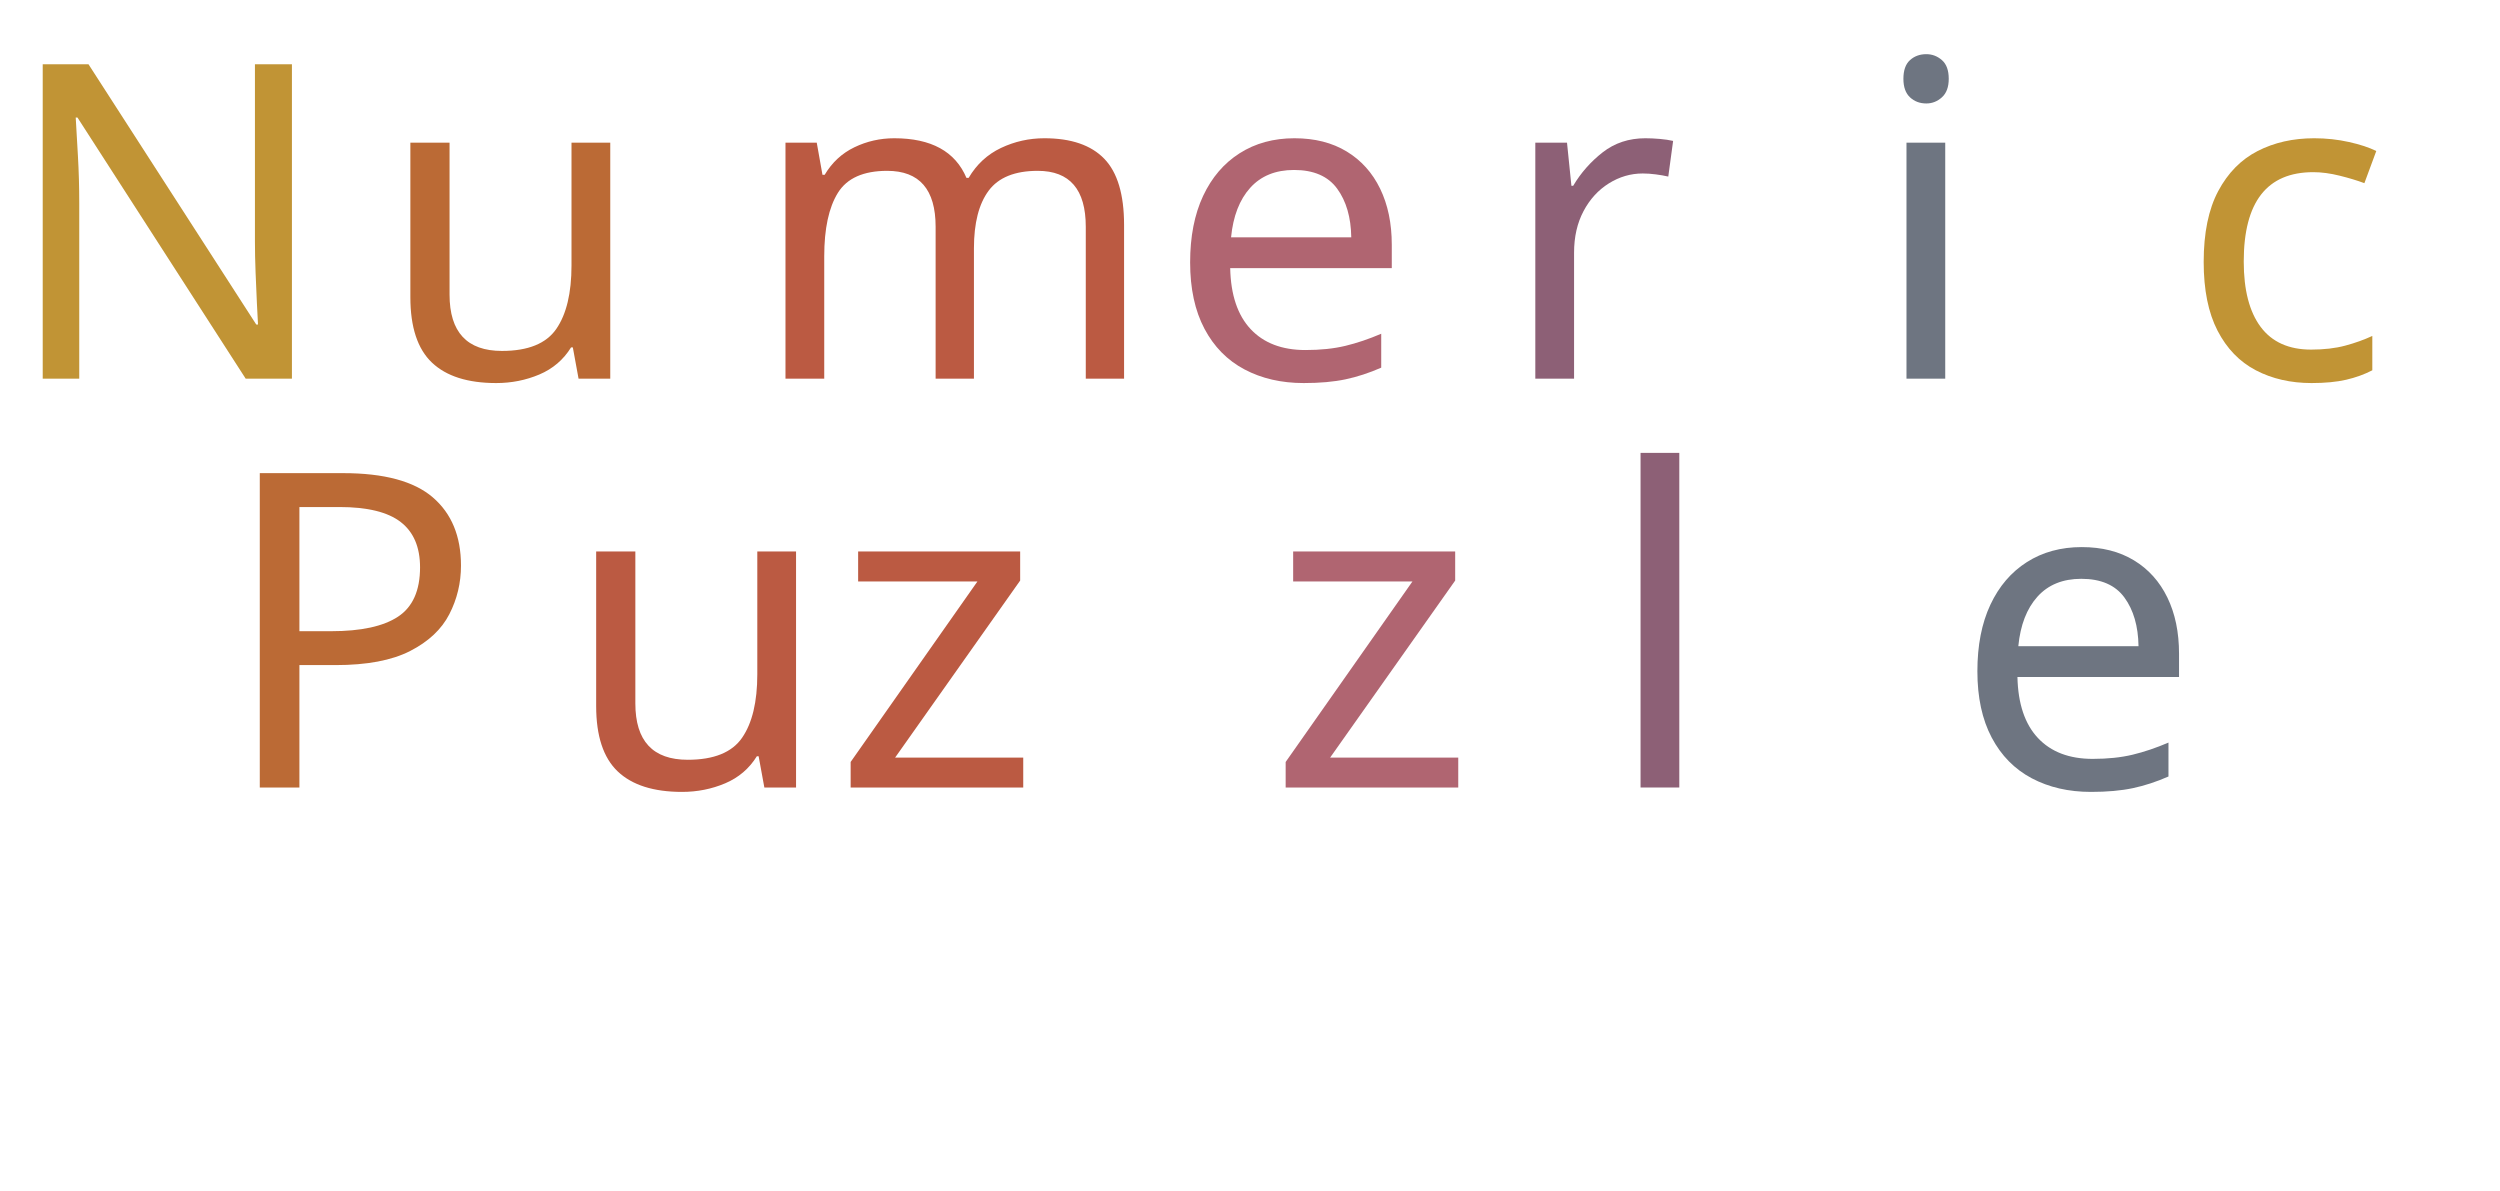
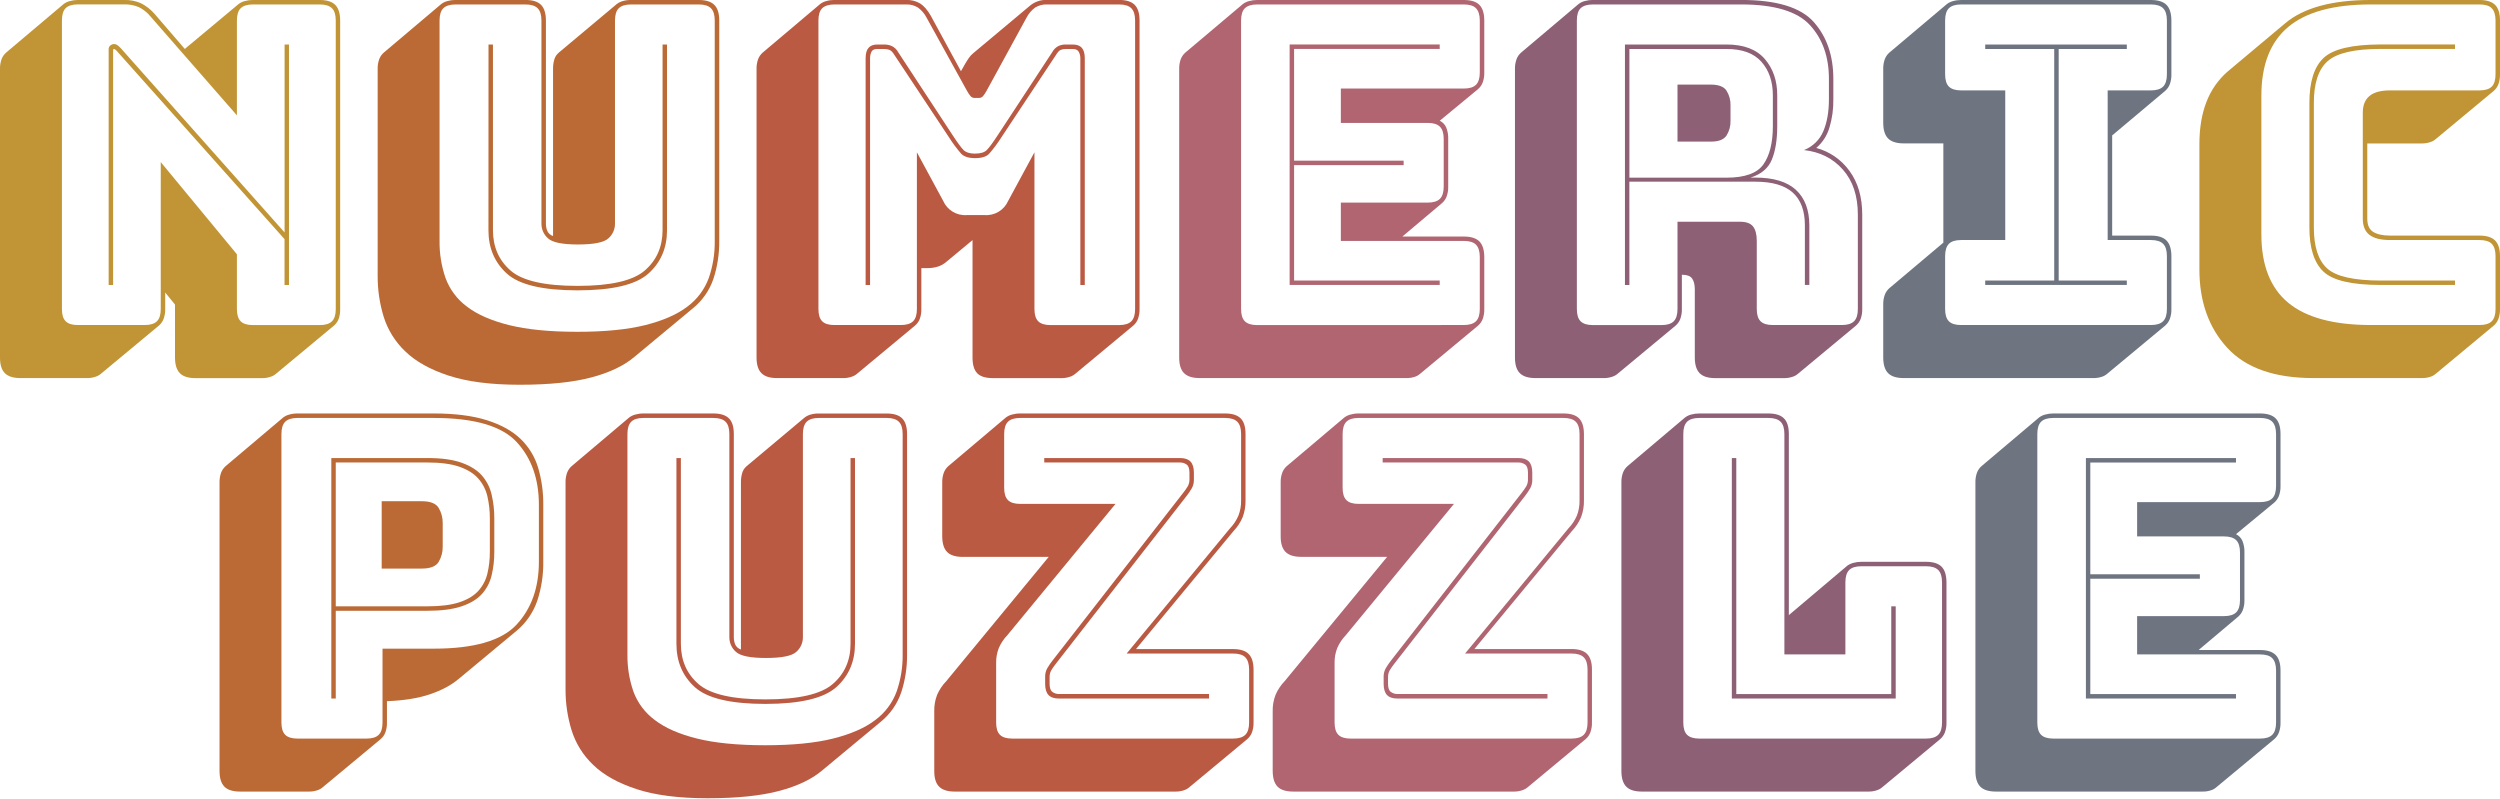
- <svg xmlns="http://www.w3.org/2000/svg" viewBox="0 0 1881.9 896.4">
+ <svg xmlns="http://www.w3.org/2000/svg" id="Capa_1" data-name="Capa 1" width="1860.69" height="594.12" viewBox="0 0 1860.69 594.12">
  <defs>
-     <style>.cls-1,.cls-2,.cls-3,.cls-4,.cls-5,.cls-6,.cls-7,.cls-8,.cls-9{isolation:isolate;}.cls-2,.cls-3,.cls-4,.cls-5,.cls-6,.cls-7,.cls-8,.cls-9{font-size:331.44px;font-family:BungeeShade-Regular, Bungee Shade;}.cls-2{fill:#c19435;}.cls-3,.cls-8{fill:#bb6a35;}.cls-4{fill:#bb5a42;}.cls-5{fill:#b06571;}.cls-6,.cls-9{fill:#8d6076;}.cls-7{fill:#6e7581;}.cls-8,.cls-9{letter-spacing:-0.01em;}</style>
+     <style>
+       .cls-1 {
+         isolation: isolate;
+       }
+ 
+       .cls-2 {
+         fill: #c19435;
+       }
+ 
+       .cls-3 {
+         fill: #bb6a35;
+       }
+ 
+       .cls-4 {
+         fill: #bb5a42;
+       }
+ 
+       .cls-5 {
+         fill: #b06571;
+       }
+ 
+       .cls-6 {
+         fill: #8d6076;
+       }
+ 
+       .cls-7 {
+         fill: #6e7581;
+       }
+     </style>
  </defs>
  <g id="Capa_2" data-name="Capa 2">
-     <g id="Capa_1-2" data-name="Capa 1">
+     <g id="Capa_1-2" data-name="Capa 1-2">
      <g id="Grupo_1" data-name="Grupo 1">
-         <g id="Numeric" class="cls-1">
-           <text class="cls-2" transform="translate(0 285.04)">N</text>
-           <text class="cls-3" transform="translate(282.72 285.04)">u</text>
-           <text class="cls-4" transform="translate(563.11 285.04)">m</text>
-           <text class="cls-5" transform="translate(877.65 285.04)">e</text>
-           <text class="cls-6" transform="translate(1127.55 285.04)">r</text>
-           <text class="cls-7" transform="translate(1406.95 285.04)">i</text>
-           <text class="cls-2" transform="translate(1640.61 285.04)">c</text>
+         <g id="Numeric">
+           <g class="cls-1">
+             <path class="cls-2" d="M133.24,285.37l-43.09,35.8A11.22,11.22,0,0,1,86,323.49a18.41,18.41,0,0,1-6.13,1H30.16q-7.95,0-11.6-3.64t-3.64-11.6V94.46a20.28,20.28,0,0,1,1.15-7.29,12.3,12.3,0,0,1,3.49-5L62.31,46.07a13,13,0,0,1,4.48-2.15,21.68,21.68,0,0,1,6.13-.83h34.47a29,29,0,0,1,12.26,2.32A33.4,33.4,0,0,1,129.59,53l22.87,26.52,40.11-33.48A12.93,12.93,0,0,1,197,43.92a21.73,21.73,0,0,1,6.13-.83h49.72q8,0,11.6,3.64t3.64,11.6V273.11A20.28,20.28,0,0,1,267,280.4a12.3,12.3,0,0,1-3.49,5l-43.08,35.8a11.27,11.27,0,0,1-4.15,2.32,18.37,18.37,0,0,1-6.13,1H160.42q-8,0-11.6-3.64t-3.65-11.6V269.79l-7.29-9v12.27a20.26,20.26,0,0,1-1.16,7.29A12.37,12.37,0,0,1,133.24,285.37ZM122.63,285q6.3,0,9.12-2.82t2.81-9.11V163.73l56.68,68.61v40.77q0,6.3,2.82,9.11t9.11,2.82h49.72q6.28,0,9.11-2.82t2.82-9.11V58.33q0-6.28-2.82-9.11c-1.88-1.87-4.92-2.82-9.11-2.82H203.17c-4.2,0-7.24,1-9.11,2.82s-2.82,4.92-2.82,9.11v70.6l-64.3-73.58a26,26,0,0,0-8.78-7,26.52,26.52,0,0,0-10.77-2H72.92c-4.2,0-7.24,1-9.12,2.82S61,54.14,61,58.33V273.11q0,6.3,2.82,9.11T72.92,285ZM104.73,78.88l122,137.22V76.23H230v179h-3.31V221.07L101.42,80.54a5.47,5.47,0,0,0-.83-.66,1.62,1.62,0,0,0-.83-.33.52.52,0,0,0-.49.33,1.35,1.35,0,0,0-.17.66V255.21H95.79V79.88a3.48,3.48,0,0,1,1.32-3,4.37,4.37,0,0,1,2.65-1,4.1,4.1,0,0,1,2.32.66A19.62,19.62,0,0,1,104.73,78.88Z" transform="translate(-14.92 -43.09)" />
+           </g>
+           <g class="cls-1">
+             <path class="cls-3" d="M401.71,329.45q-32.16,0-52.87-6.79t-32.31-18.07a60.36,60.36,0,0,1-16.08-25.85A102.3,102.3,0,0,1,296,248.58V94.46a20,20,0,0,1,1.16-7.29,12.18,12.18,0,0,1,3.48-5l42.75-36.13a13.08,13.08,0,0,1,4.48-2.15,21.68,21.68,0,0,1,6.13-.83h52q8,0,11.6,3.64t3.64,11.6V209.47a14.47,14.47,0,0,0,1,5.47,7.08,7.08,0,0,0,4.3,3.81V94.46a23.33,23.33,0,0,1,1-7.29,10,10,0,0,1,3-4.64l.33-.33L474,46.07a13.06,13.06,0,0,1,4.31-2.15,21.29,21.29,0,0,1,6.3-.83H535q7.95,0,11.6,3.64t3.64,11.6V222.4a88.69,88.69,0,0,1-4.31,28.17,48.24,48.24,0,0,1-15.57,22.21l-43.09,35.79q-11.61,9.94-32.15,15.41T401.71,329.45Zm145.17-107V58.33q0-6.28-2.82-9.11c-1.88-1.87-4.92-2.82-9.11-2.82H484.57c-4.2,0-7.24,1-9.12,2.82s-2.81,4.92-2.81,9.11V209.47a14.35,14.35,0,0,1-5,11.11q-5,4.47-22.53,4.47-17.25,0-22.21-4.47a14.34,14.34,0,0,1-5-11.11V58.33q0-6.28-2.82-9.11c-1.88-1.87-4.92-2.82-9.11-2.82H354c-4.2,0-7.24,1-9.11,2.82s-2.82,4.92-2.82,9.11V222.4a81.28,81.28,0,0,0,4.47,27.67,46.37,46.37,0,0,0,15.91,21.22q11.43,8.77,31.32,13.75t50.71,5q30.82,0,50.71-5t31.32-13.75a46.23,46.23,0,0,0,15.91-21.22A81,81,0,0,0,546.88,222.4ZM378.51,76.23h3.31V214.44q0,18.57,13.09,30t49.88,11.43q36.79,0,50-11.43t13.26-30V76.23h3.31V214.44q0,19.89-13.92,32.32t-52.7,12.43q-38.78,0-52.53-12.43t-13.75-32.32Z" transform="translate(-14.92 -43.09)" />
+           </g>
+           <g class="cls-1">
+             <path class="cls-4" d="M696,285.37l-43.09,35.8a11.3,11.3,0,0,1-4.14,2.32,18.41,18.41,0,0,1-6.13,1H593.27q-7.95,0-11.6-3.64T578,309.24V94.46a20.26,20.26,0,0,1,1.16-7.29,12.3,12.3,0,0,1,3.49-5l42.75-36.13a13,13,0,0,1,4.48-2.15,21.68,21.68,0,0,1,6.13-.83h53.36a19,19,0,0,1,10.44,2.65q4.14,2.65,7.79,8.95l22.54,41.43,3-5.3q1.32-2.32,2.82-4.48a16.55,16.55,0,0,1,3.14-3.48l42.76-35.79a18.52,18.52,0,0,1,12.26-4h53.7q7.95,0,11.6,3.64t3.64,11.6V273.11a20.26,20.26,0,0,1-1.16,7.29,12.18,12.18,0,0,1-3.48,5l-43.08,35.8a11.27,11.27,0,0,1-4.15,2.32,18.37,18.37,0,0,1-6.13,1H754q-8.29,0-11.77-3.64t-3.48-11.6v-87.5L719.22,238a17.93,17.93,0,0,1-6.13,3.48,25.82,25.82,0,0,1-8.12,1.16h-4.31v30.49a20.26,20.26,0,0,1-1.16,7.29A12.37,12.37,0,0,1,696,285.37ZM685.41,285q6.3,0,9.12-2.82t2.81-9.11V156.44l19.56,36.13a17.71,17.71,0,0,0,17.56,10.6h13.26a17.73,17.73,0,0,0,17.57-10.6l19.55-36.13V273.11q0,6.3,2.82,9.11t9.11,2.82h51.05q6.28,0,9.11-2.82t2.82-9.11V58.33q0-6.28-2.82-9.11c-1.88-1.87-4.92-2.82-9.11-2.82h-53.7a15.57,15.57,0,0,0-8.78,2.32,21.75,21.75,0,0,0-6.46,7.63l-29.5,54a26.7,26.7,0,0,1-2.82,4.31,4,4,0,0,1-3.15,1.33h-3a4,4,0,0,1-3.15-1.33,26,26,0,0,1-2.82-4.31l-29.83-54a21.65,21.65,0,0,0-6.46-7.63,15.57,15.57,0,0,0-8.78-2.32H636c-4.2,0-7.24,1-9.12,2.82s-2.82,4.92-2.82,9.11V273.11q0,6.3,2.82,9.11T636,285Zm55.35-127.6c4,0,6.85-.88,8.62-2.66s4.53-5.52,8.29-11.26L798.1,81.87a10.9,10.9,0,0,1,4.48-4.48,12,12,0,0,1,5.13-1.16h5.64q4.64,0,6.79,2.49t2.16,7.79v168.7H819V86.51a10,10,0,0,0-1.16-4.81q-1.17-2.15-4.47-2.15h-5a10.73,10.73,0,0,0-4,.66c-1.11.45-2.32,1.77-3.65,4l-40.43,61a101.9,101.9,0,0,1-9.12,12.27q-3.15,3.31-10.44,3.31t-10.44-3.31a101,101,0,0,1-9.11-12.27l-40.44-61c-1.32-2.21-2.6-3.53-3.81-4a12.15,12.15,0,0,0-4.14-.66h-5q-3.32,0-4.3,2.15a11.25,11.25,0,0,0-1,4.81v168.7h-3.31V86.51c0-3.53.71-6.13,2.15-7.79s3.59-2.49,6.46-2.49h5.64a13.18,13.18,0,0,1,5.3,1.16,10.53,10.53,0,0,1,4.64,4.48l40.44,61.65q5.63,8.61,8.28,11.26C733.91,156.56,736.78,157.44,740.76,157.44Z" transform="translate(-14.92 -43.09)" />
+           </g>
+           <g class="cls-1">
+             <path class="cls-5" d="M1061.6,324.48H907.81q-7.95,0-11.6-3.64t-3.65-11.6V94.46a20.26,20.26,0,0,1,1.16-7.29,12.3,12.3,0,0,1,3.49-5L940,46.07a13,13,0,0,1,4.48-2.15,21.68,21.68,0,0,1,6.13-.83h153.79q8,0,11.6,3.64t3.64,11.6V97.11a20.28,20.28,0,0,1-1.16,7.3,12.51,12.51,0,0,1-3.48,5l-28.5,23.53a10,10,0,0,1,4.8,5,21.11,21.11,0,0,1,1.49,8.62V182a20,20,0,0,1-1.16,7.29,12.28,12.28,0,0,1-3.48,5l-29.49,24.85h45.74q8,0,11.6,3.65t3.64,11.6v38.78a20.26,20.26,0,0,1-1.16,7.29,12.37,12.37,0,0,1-3.48,5l-43.09,35.8a11.14,11.14,0,0,1-4.14,2.32A18.37,18.37,0,0,1,1061.6,324.48ZM1104.36,285q6.29,0,9.11-2.82c1.87-1.87,2.82-4.91,2.82-9.11V234.33c0-4.2-1-7.24-2.82-9.12s-4.92-2.81-9.11-2.81h-91.48V193.89h64.63c4.19,0,7.23-.93,9.11-2.81s2.82-4.92,2.82-9.12V146.5q0-6.3-2.82-9.12t-9.11-2.81h-64.63V109h91.48c4.19,0,7.23-.93,9.11-2.81s2.82-4.92,2.82-9.12V58.33c0-4.19-1-7.23-2.82-9.11s-4.92-2.82-9.11-2.82H950.57c-4.2,0-7.24,1-9.12,2.82s-2.82,4.92-2.82,9.11V273.11q0,6.3,2.82,9.11t9.12,2.82Zm-17.9-33.14v3.31H974.76v-179h111.7v3.32H978.08v83.19h81.53v3.31H978.08V251.9Z" transform="translate(-14.92 -43.09)" />
+           </g>
+           <g class="cls-1">
+             <path class="cls-6" d="M1262.11,285.37,1219,321.17a11.27,11.27,0,0,1-4.15,2.32,18.37,18.37,0,0,1-6.13,1h-51q-7.95,0-11.6-3.64t-3.65-11.6V94.46a20.26,20.26,0,0,1,1.16-7.29,12.3,12.3,0,0,1,3.49-5l42.75-36.13a13,13,0,0,1,4.47-2.15,21.81,21.81,0,0,1,6.14-.83h110.37q39.44,0,54,16.41t14.58,42.25V117a68.86,68.86,0,0,1-3,21.38,31.88,31.88,0,0,1-9.61,14.75h-.33a44.92,44.92,0,0,1,25,17.23q9.45,12.93,9.45,32.48v70.27a20.26,20.26,0,0,1-1.16,7.29,12.37,12.37,0,0,1-3.48,5l-43.09,35.8a11.22,11.22,0,0,1-4.14,2.32,18.41,18.41,0,0,1-6.13,1h-51.38q-8,0-11.6-3.64t-3.64-11.6V258.52c0-3.53-.67-6.24-2-8.12s-3.76-2.81-7.29-2.81h-.34v25.52a20,20,0,0,1-1.16,7.29A12.18,12.18,0,0,1,1262.11,285.37Zm-10.6-.33q6.29,0,9.11-2.82t2.82-9.11v-65h46.4q7,0,9.78,3.48c1.87,2.32,2.82,5.91,2.82,10.77v50.71c0,4.2.93,7.24,2.81,9.11s4.92,2.82,9.12,2.82h51.37q6.3,0,9.12-2.82t2.81-9.11V202.84q0-20.88-11.1-33.47t-29-14.59A25.78,25.78,0,0,0,1372,140.7q4.14-9.78,4.14-23.7V101.75q0-24.52-14.09-39.93t-51.2-15.42H1200.47c-4.2,0-7.24,1-9.12,2.82s-2.81,4.92-2.81,9.11V273.11c0,4.2.93,7.24,2.81,9.11s4.92,2.82,9.12,2.82Zm-23.87-29.83h-3.31v-179h75.57q19.21,0,28.5,10.77t9.28,27v22.87q0,15.24-4,25t-15.91,13.42h3.64q20.22,0,30.16,9.12t10,26.35v44.41h-3.32V210.8q0-16.25-9-24.36t-27.84-8.12h-93.8ZM1299.9,79.55h-72.26v95.78h72.26q20.55,0,27.51-9.94t7-28.17V114q0-15.24-8.45-24.86T1299.9,79.55Zm-36.46,26.51h24.86q8.61,0,11.6,4.48a19.55,19.55,0,0,1,3,11.1v11.27a19.55,19.55,0,0,1-3,11.1q-3,4.49-11.6,4.48h-24.86Z" transform="translate(-14.92 -43.09)" />
+           </g>
+           <g class="cls-1">
+             <path class="cls-7" d="M1573,324.48H1431.81q-8,0-11.6-3.64t-3.65-11.6V269.79a20.26,20.26,0,0,1,1.16-7.29,12.25,12.25,0,0,1,3.48-5l40.11-33.81V149.81h-29.5q-8,0-11.6-3.64t-3.65-11.6V94.46a20.26,20.26,0,0,1,1.16-7.29,12.18,12.18,0,0,1,3.48-5L1464,46.07a12.93,12.93,0,0,1,4.47-2.15,21.73,21.73,0,0,1,6.13-.83h141.2q8,0,11.6,3.64t3.64,11.6V98.44a20,20,0,0,1-1.16,7.29,12.18,12.18,0,0,1-3.48,5l-39.44,33.15v74.57h28.84q8,0,11.6,3.65t3.64,11.6v39.44a20,20,0,0,1-1.16,7.29,12.18,12.18,0,0,1-3.48,5l-43.08,35.8a11.27,11.27,0,0,1-4.15,2.32A18.37,18.37,0,0,1,1573,324.48ZM1474.56,285h141.2q6.29,0,9.11-2.82t2.82-9.11V233.67q0-6.3-2.82-9.12t-9.11-2.81h-32.15V110.37h32.15q6.29,0,9.11-2.82t2.82-9.11V58.33q0-6.28-2.82-9.11c-1.88-1.87-4.92-2.82-9.11-2.82h-141.2c-4.2,0-7.24,1-9.11,2.82s-2.82,4.92-2.82,9.11V98.44q0,6.3,2.82,9.11t9.11,2.82h32.82V221.74h-32.82q-6.3,0-9.11,2.81t-2.82,9.12v39.44q0,6.3,2.82,9.11T1474.56,285Zm123.3-29.83h-105.4V251.9h51.37V79.55h-51.37V76.23h105.4v3.32h-50.71V251.9h50.71Z" transform="translate(-14.92 -43.09)" />
+           </g>
+           <g class="cls-1">
+             <path class="cls-2" d="M1817.6,324.48h-80.87q-43.43,0-64.14-22.54t-20.71-58.33V150.48q0-18.22,5.3-31.66a56.77,56.77,0,0,1,15.58-22.37l43.09-36.13q10.26-8.61,26.18-12.92t37.45-4.31h80.87c5.31,0,9.17,1.22,11.61,3.64s3.64,6.3,3.64,11.6V98.44a20.26,20.26,0,0,1-1.16,7.29,12.37,12.37,0,0,1-3.48,5l-43.09,35.8a11,11,0,0,1-4.14,2.32,18.37,18.37,0,0,1-6.13,1h-40.77v56q0,7,4.31,9.77t12.6,2.82h66.61c5.31,0,9.17,1.22,11.61,3.65s3.64,6.29,3.64,11.6v39.44a20.26,20.26,0,0,1-1.16,7.29,12.37,12.37,0,0,1-3.48,5l-43.09,35.8a11.14,11.14,0,0,1-4.14,2.32A18.37,18.37,0,0,1,1817.6,324.48ZM1860.35,285q6.3,0,9.12-2.82c1.87-1.87,2.82-4.91,2.82-9.11V233.67c0-4.2-1-7.24-2.82-9.12s-4.92-2.81-9.12-2.81h-66.61q-10.29,0-15.25-3.82c-3.32-2.53-5-6.57-5-12.09V126.94q0-8.28,5-12.43t15.25-4.14h66.61q6.3,0,9.12-2.82c1.87-1.87,2.82-4.91,2.82-9.11V58.33c0-4.19-1-7.23-2.82-9.11s-4.92-2.82-9.12-2.82h-80.87Q1738,46.4,1718,63.14t-20,51.21V217.43q0,34.47,20,51T1779.48,285Zm-18.22-33.14v3.31h-55.35q-32.16,0-42.59-9.94t-10.44-32.81V119.65q0-23.54,10.6-33.47t42.43-10h55.35v3.32h-55.35q-29.17,0-39.45,9.11t-10.27,31v92.81q0,21.54,9.94,30.49t39.78,9Z" transform="translate(-14.92 -43.09)" />
+           </g>
        </g>
-         <g id="Puzzle" class="cls-1">
-           <text class="cls-8" transform="translate(163.4 592.8)">P</text>
-           <text class="cls-4" transform="translate(422.58 592.8)">uz</text>
-           <text class="cls-5" transform="translate(954.87 592.8)">z</text>
-           <text class="cls-9" transform="translate(1206.77 592.8)">l</text>
-           <text class="cls-7" transform="translate(1470.26 592.8)">e</text>
+         <g id="Puzzle">
+           <g class="cls-1">
+             <path class="cls-3" d="M244.93,632.24H193.56q-8,0-11.6-3.64T178.31,617V402.22a20.26,20.26,0,0,1,1.16-7.29,12.3,12.3,0,0,1,3.49-5l42.75-36.13a13,13,0,0,1,4.48-2.15,21.68,21.68,0,0,1,6.13-.83H337.74q23.52,0,39.44,5t25.19,13.92a49.31,49.31,0,0,1,13.09,21.54,94.69,94.69,0,0,1,3.81,27.51v42.43a89.34,89.34,0,0,1-4.47,29,50.24,50.24,0,0,1-15.41,22.37l-43.09,35.8q-8.3,7-21.38,11.43t-32,5.14v15.91a20.26,20.26,0,0,1-1.16,7.29,12.37,12.37,0,0,1-3.48,5l-43.09,35.8a11.3,11.3,0,0,1-4.14,2.32A18.43,18.43,0,0,1,244.93,632.24Zm42.76-39.44q6.29,0,9.11-2.82t2.82-9.11v-55h38.12q45.06,0,61.65-17.9T416,461.22V418.79q0-28.83-16.57-46.73t-61.65-17.9H236.32c-4.2,0-7.24.95-9.12,2.82s-2.82,4.92-2.82,9.11V580.87q0,6.3,2.82,9.11t9.12,2.82Zm45.41-95.12H264.82V563h-3.31V384H333.1q15.57,0,25.35,3.48t15.08,9.45a32.49,32.49,0,0,1,7.29,14.25,76.39,76.39,0,0,1,2,17.9v24.52a74.23,74.23,0,0,1-2,17.74,31.29,31.29,0,0,1-7.29,13.92q-5.29,5.81-15.08,9.11T333.1,497.68Zm-68.28-3.32H333.1q14.58,0,23.69-3t14.09-8.45a29.23,29.23,0,0,0,6.8-12.93,69.35,69.35,0,0,0,1.82-16.41V429.07a71.42,71.42,0,0,0-1.82-16.57,30.42,30.42,0,0,0-6.8-13.26q-5-5.64-14.09-8.78t-23.69-3.15H264.82ZM299,416.14h29.83q9.6,0,12.59,5a21.51,21.51,0,0,1,3,11.27V450a21.48,21.48,0,0,1-3,11.27q-3,5-12.59,5H299Z" transform="translate(-14.92 -43.09)" />
+           </g>
+           <g class="cls-1">
+             <path class="cls-4" d="M541.57,637.21q-32.16,0-52.87-6.79t-32.31-18.07a60.27,60.27,0,0,1-16.08-25.85,102.3,102.3,0,0,1-4.47-30.16V402.22a20,20,0,0,1,1.16-7.29,12.18,12.18,0,0,1,3.48-5l42.75-36.13a13.08,13.08,0,0,1,4.48-2.15,21.68,21.68,0,0,1,6.13-.83h52q7.95,0,11.6,3.64t3.64,11.6V517.23a14.47,14.47,0,0,0,1,5.47,7.08,7.08,0,0,0,4.3,3.81V402.22a23.33,23.33,0,0,1,1-7.29,10,10,0,0,1,3-4.64l.33-.33,43.09-36.13a13.06,13.06,0,0,1,4.31-2.15,21.29,21.29,0,0,1,6.3-.83h50.38q8,0,11.6,3.64t3.64,11.6V530.16a88.69,88.69,0,0,1-4.31,28.17,48.24,48.24,0,0,1-15.57,22.21l-43.09,35.79q-11.61,9.95-32.15,15.41T541.57,637.21ZM686.74,530.16V366.09q0-6.29-2.82-9.11c-1.88-1.87-4.92-2.82-9.11-2.82H624.43c-4.2,0-7.24.95-9.12,2.82s-2.81,4.92-2.81,9.11V517.23a14.31,14.31,0,0,1-5,11.1q-5,4.49-22.53,4.48-17.25,0-22.21-4.48a14.3,14.3,0,0,1-5-11.1V366.09q0-6.29-2.82-9.11c-1.88-1.87-4.92-2.82-9.11-2.82h-52c-4.2,0-7.24.95-9.11,2.82s-2.82,4.92-2.82,9.11V530.16a81.28,81.28,0,0,0,4.47,27.67A46.29,46.29,0,0,0,502.29,579q11.43,8.79,31.32,13.76t50.71,5q30.82,0,50.71-5T666.35,579a46.15,46.15,0,0,0,15.91-21.21A81,81,0,0,0,686.74,530.16ZM518.37,384h3.31V522.2q0,18.57,13.09,30t49.88,11.43q36.79,0,50.05-11.43t13.26-30V384h3.31V522.2q0,19.89-13.92,32.32T584.65,567q-38.77,0-52.53-12.43T518.37,522.2Z" transform="translate(-14.92 -43.09)" />
+             <path class="cls-4" d="M889.91,632.24H725.51q-7.95,0-11.6-3.64T710.27,617V572.58a32.06,32.06,0,0,1,2.15-12.43,34.7,34.7,0,0,1,6.8-10.11l76.23-92.47h-64q-8,0-11.6-3.64t-3.65-11.6V402.22a20.26,20.26,0,0,1,1.16-7.29,12.37,12.37,0,0,1,3.48-5l42.76-36.13a12.93,12.93,0,0,1,4.47-2.15,21.76,21.76,0,0,1,6.14-.83H926.7q7.95,0,11.6,3.64t3.64,11.6v49.39a33.47,33.47,0,0,1-2.15,12.59A34,34,0,0,1,933,438.35l-72.59,87.83h72.25q8,0,11.6,3.65t3.65,11.6v39.44a20.26,20.26,0,0,1-1.16,7.29,12.37,12.37,0,0,1-3.48,5l-43.09,35.8a11.22,11.22,0,0,1-4.14,2.32A18.41,18.41,0,0,1,889.91,632.24Zm42.75-39.44q6.3,0,9.12-2.82c1.87-1.87,2.82-4.91,2.82-9.11V541.43c0-4.2-1-7.24-2.82-9.12s-4.92-2.81-9.12-2.81H853.45l76.89-93.14a31.88,31.88,0,0,0,6.3-9.45,29.7,29.7,0,0,0,2-11.43V366.09q0-6.29-2.82-9.11c-1.88-1.87-4.92-2.82-9.11-2.82H774.24c-4.2,0-7.24.95-9.12,2.82s-2.82,4.92-2.82,9.11V406.2q0,6.3,2.82,9.11t9.12,2.82h70.92l-80.54,97.78a31.92,31.92,0,0,0-6.29,9.44,28.83,28.83,0,0,0-2,11.11v44.41q0,6.3,2.82,9.11t9.11,2.82Zm-34.8-180.3L800.75,537.12a46.47,46.47,0,0,0-3.48,5,10.44,10.44,0,0,0-1.16,5.3V552q0,4.65,2.16,6.13a8.18,8.18,0,0,0,4.8,1.5h111.7V563H803.07c-3.54,0-6.13-.88-7.79-2.65s-2.48-4.53-2.48-8.29v-5.3a12.54,12.54,0,0,1,1.65-6.46,54.86,54.86,0,0,1,4-5.8l97.11-124.63a45.48,45.48,0,0,0,3.48-5,10.49,10.49,0,0,0,1.16-5.3v-4.64c0-3.09-.72-5.14-2.15-6.13a8.23,8.23,0,0,0-4.81-1.49H792.13V384H893.22c3.53,0,6.13.89,7.79,2.65s2.49,4.54,2.49,8.29v5.3a12.56,12.56,0,0,1-1.66,6.47A54.86,54.86,0,0,1,897.86,412.5Z" transform="translate(-14.92 -43.09)" />
+           </g>
+           <g class="cls-1">
+             <path class="cls-5" d="M1141.8,632.24H977.41q-8,0-11.6-3.64T962.16,617V572.58a32.06,32.06,0,0,1,2.16-12.43A34.46,34.46,0,0,1,971.11,550l76.23-92.47h-64q-7.95,0-11.6-3.64t-3.64-11.6V402.22a20,20,0,0,1,1.16-7.29,12.18,12.18,0,0,1,3.48-5l42.75-36.13a13.08,13.08,0,0,1,4.48-2.15,21.68,21.68,0,0,1,6.13-.83h152.46q8,0,11.6,3.64t3.65,11.6v49.39a33.26,33.26,0,0,1-2.16,12.59,34,34,0,0,1-6.79,10.28l-72.59,87.83h72.26q7.95,0,11.6,3.65t3.64,11.6v39.44a20,20,0,0,1-1.16,7.29,12.18,12.18,0,0,1-3.48,5l-43.08,35.8a11.27,11.27,0,0,1-4.15,2.32A18.37,18.37,0,0,1,1141.8,632.24Zm42.76-39.44q6.29,0,9.11-2.82t2.82-9.11V541.43q0-6.3-2.82-9.12t-9.11-2.81h-79.22l76.9-93.14a32.07,32.07,0,0,0,6.3-9.45,29.89,29.89,0,0,0,2-11.43V366.09q0-6.29-2.81-9.11c-1.88-1.87-4.92-2.82-9.12-2.82H1026.13c-4.2,0-7.24.95-9.12,2.82s-2.81,4.92-2.81,9.11V406.2c0,4.2.93,7.24,2.81,9.11s4.92,2.82,9.12,2.82h70.93l-80.54,97.78a32,32,0,0,0-6.3,9.44,28.83,28.83,0,0,0-2,11.11v44.41q0,6.3,2.82,9.11t9.11,2.82Zm-34.8-180.3-97.12,124.62a47.65,47.65,0,0,0-3.47,5,10.43,10.43,0,0,0-1.17,5.3V552q0,4.65,2.16,6.13a8.18,8.18,0,0,0,4.8,1.5h111.7V563H1055c-3.53,0-6.13-.88-7.78-2.65s-2.49-4.53-2.49-8.29v-5.3a12.45,12.45,0,0,1,1.66-6.46,54.7,54.7,0,0,1,4-5.8l97.12-124.63a48.48,48.48,0,0,0,3.48-5,10.49,10.49,0,0,0,1.16-5.3v-4.64c0-3.09-.72-5.14-2.16-6.13a8.22,8.22,0,0,0-4.8-1.49H1044V384h101.09c3.53,0,6.13.89,7.79,2.65s2.48,4.54,2.48,8.29v5.3a12.46,12.46,0,0,1-1.66,6.47A54.7,54.7,0,0,1,1149.76,412.5Z" transform="translate(-14.92 -43.09)" />
+           </g>
+           <g class="cls-1">
+             <path class="cls-6" d="M1405.63,632.24h-168.7q-8,0-11.6-3.64t-3.64-11.6V402.22a20.28,20.28,0,0,1,1.15-7.29,12.3,12.3,0,0,1,3.49-5l42.75-36.13a13,13,0,0,1,4.47-2.15,21.81,21.81,0,0,1,6.14-.83h51.37q7.95,0,11.6,3.64t3.65,11.6V501l.66-.66,42.75-36.13a13.08,13.08,0,0,1,4.48-2.15,21.68,21.68,0,0,1,6.13-.83h48.06q8,0,11.6,3.64t3.65,11.6V580.87a20.26,20.26,0,0,1-1.16,7.29,12.37,12.37,0,0,1-3.48,5l-43.09,35.8a11.3,11.3,0,0,1-4.14,2.32A18.43,18.43,0,0,1,1405.63,632.24Zm42.76-39.44q6.28,0,9.11-2.82t2.82-9.11V476.46q0-6.29-2.82-9.11t-9.11-2.82h-48.06q-6.3,0-9.11,2.82t-2.82,9.11v53.7H1343V366.09q0-6.29-2.82-9.11c-1.88-1.87-4.92-2.82-9.11-2.82h-51.37c-4.2,0-7.24.95-9.12,2.82s-2.82,4.92-2.82,9.11V580.87q0,6.3,2.82,9.11t9.12,2.82ZM1303.88,563V384h3.32V559.66h115.34v-65.3h3.31V563Z" transform="translate(-14.92 -43.09)" />
+           </g>
+           <g class="cls-1">
+             <path class="cls-7" d="M1654.21,632.24H1500.42q-8,0-11.6-3.64t-3.65-11.6V402.22a20.26,20.26,0,0,1,1.16-7.29,12.3,12.3,0,0,1,3.49-5l42.75-36.13a13,13,0,0,1,4.47-2.15,21.81,21.81,0,0,1,6.14-.83H1697c5.31,0,9.17,1.22,11.61,3.64s3.64,6.3,3.64,11.6v38.78a20.28,20.28,0,0,1-1.16,7.3,12.51,12.51,0,0,1-3.48,5l-28.5,23.53a10,10,0,0,1,4.8,5,21.11,21.11,0,0,1,1.49,8.62v35.46a20,20,0,0,1-1.16,7.29,12.28,12.28,0,0,1-3.48,5l-29.49,24.85H1697c5.31,0,9.17,1.22,11.61,3.65s3.64,6.3,3.64,11.6v38.78a20.26,20.26,0,0,1-1.16,7.29,12.37,12.37,0,0,1-3.48,5l-43.09,35.8a11.14,11.14,0,0,1-4.14,2.32A18.37,18.37,0,0,1,1654.21,632.24ZM1697,592.8q6.3,0,9.12-2.82c1.87-1.87,2.82-4.91,2.82-9.11V542.09c0-4.2-1-7.24-2.82-9.12s-4.92-2.81-9.12-2.81h-91.47V501.65h64.63c4.19,0,7.23-.93,9.11-2.81s2.82-4.92,2.82-9.12V454.26q0-6.3-2.82-9.12t-9.11-2.81h-64.63V416.8H1697c4.2,0,7.24-.93,9.12-2.81s2.82-4.92,2.82-9.12V366.09c0-4.19-1-7.23-2.82-9.11s-4.92-2.82-9.12-2.82H1543.18c-4.2,0-7.24.95-9.12,2.82s-2.81,4.92-2.81,9.11V580.87c0,4.2.93,7.24,2.81,9.11s4.92,2.82,9.12,2.82Zm-17.89-33.14V563h-111.7V384h111.7v3.32H1570.69V470.5h81.53v3.31h-81.53v85.85Z" transform="translate(-14.92 -43.09)" />
+           </g>
        </g>
      </g>
    </g>
  </g>
</svg>
